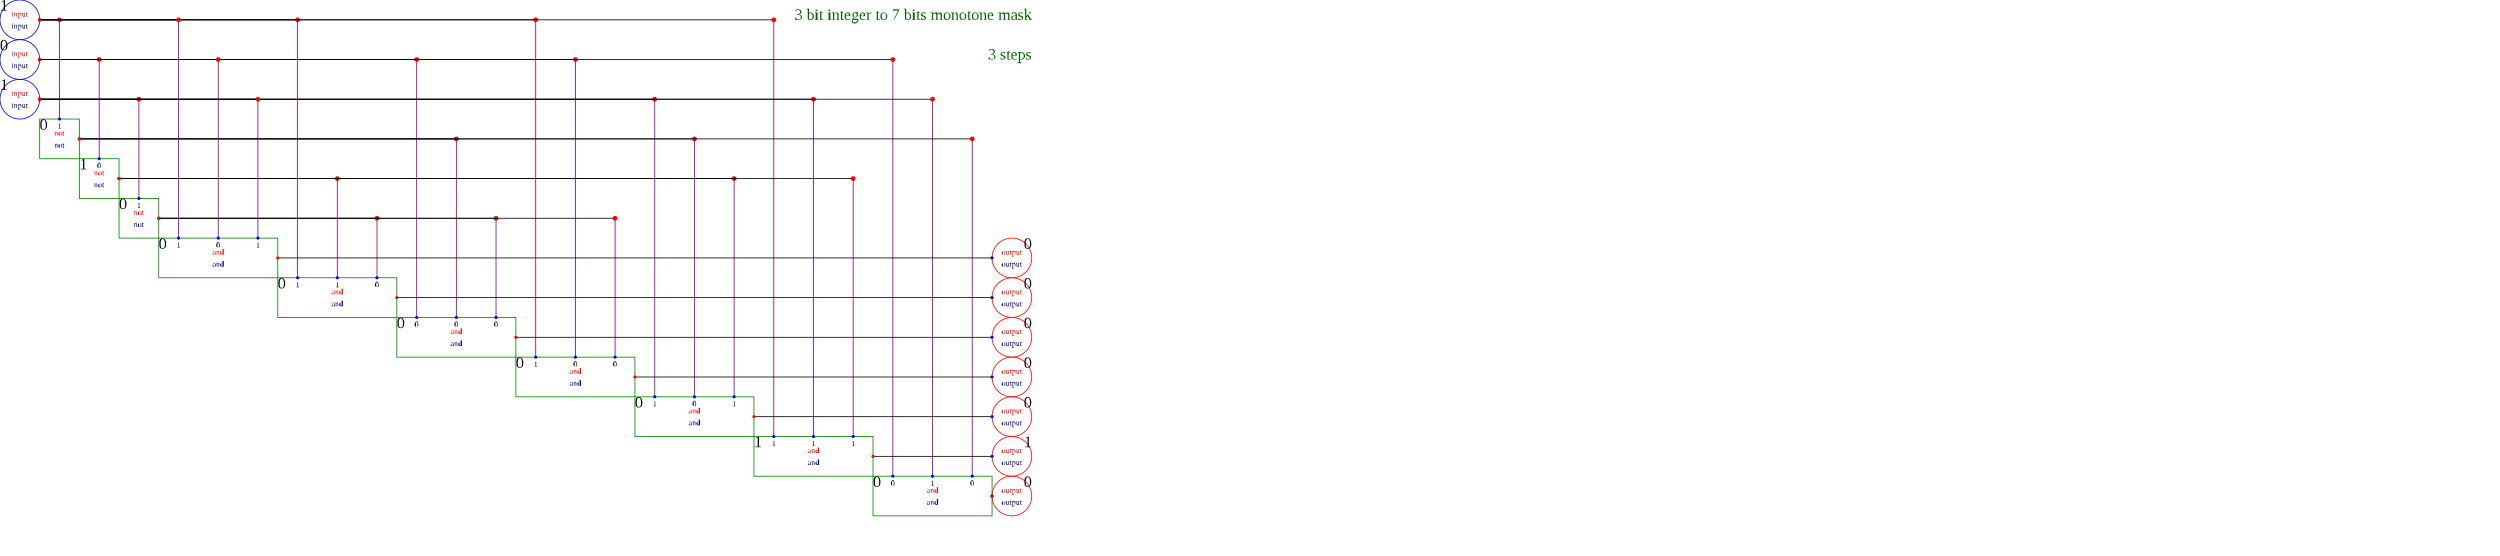
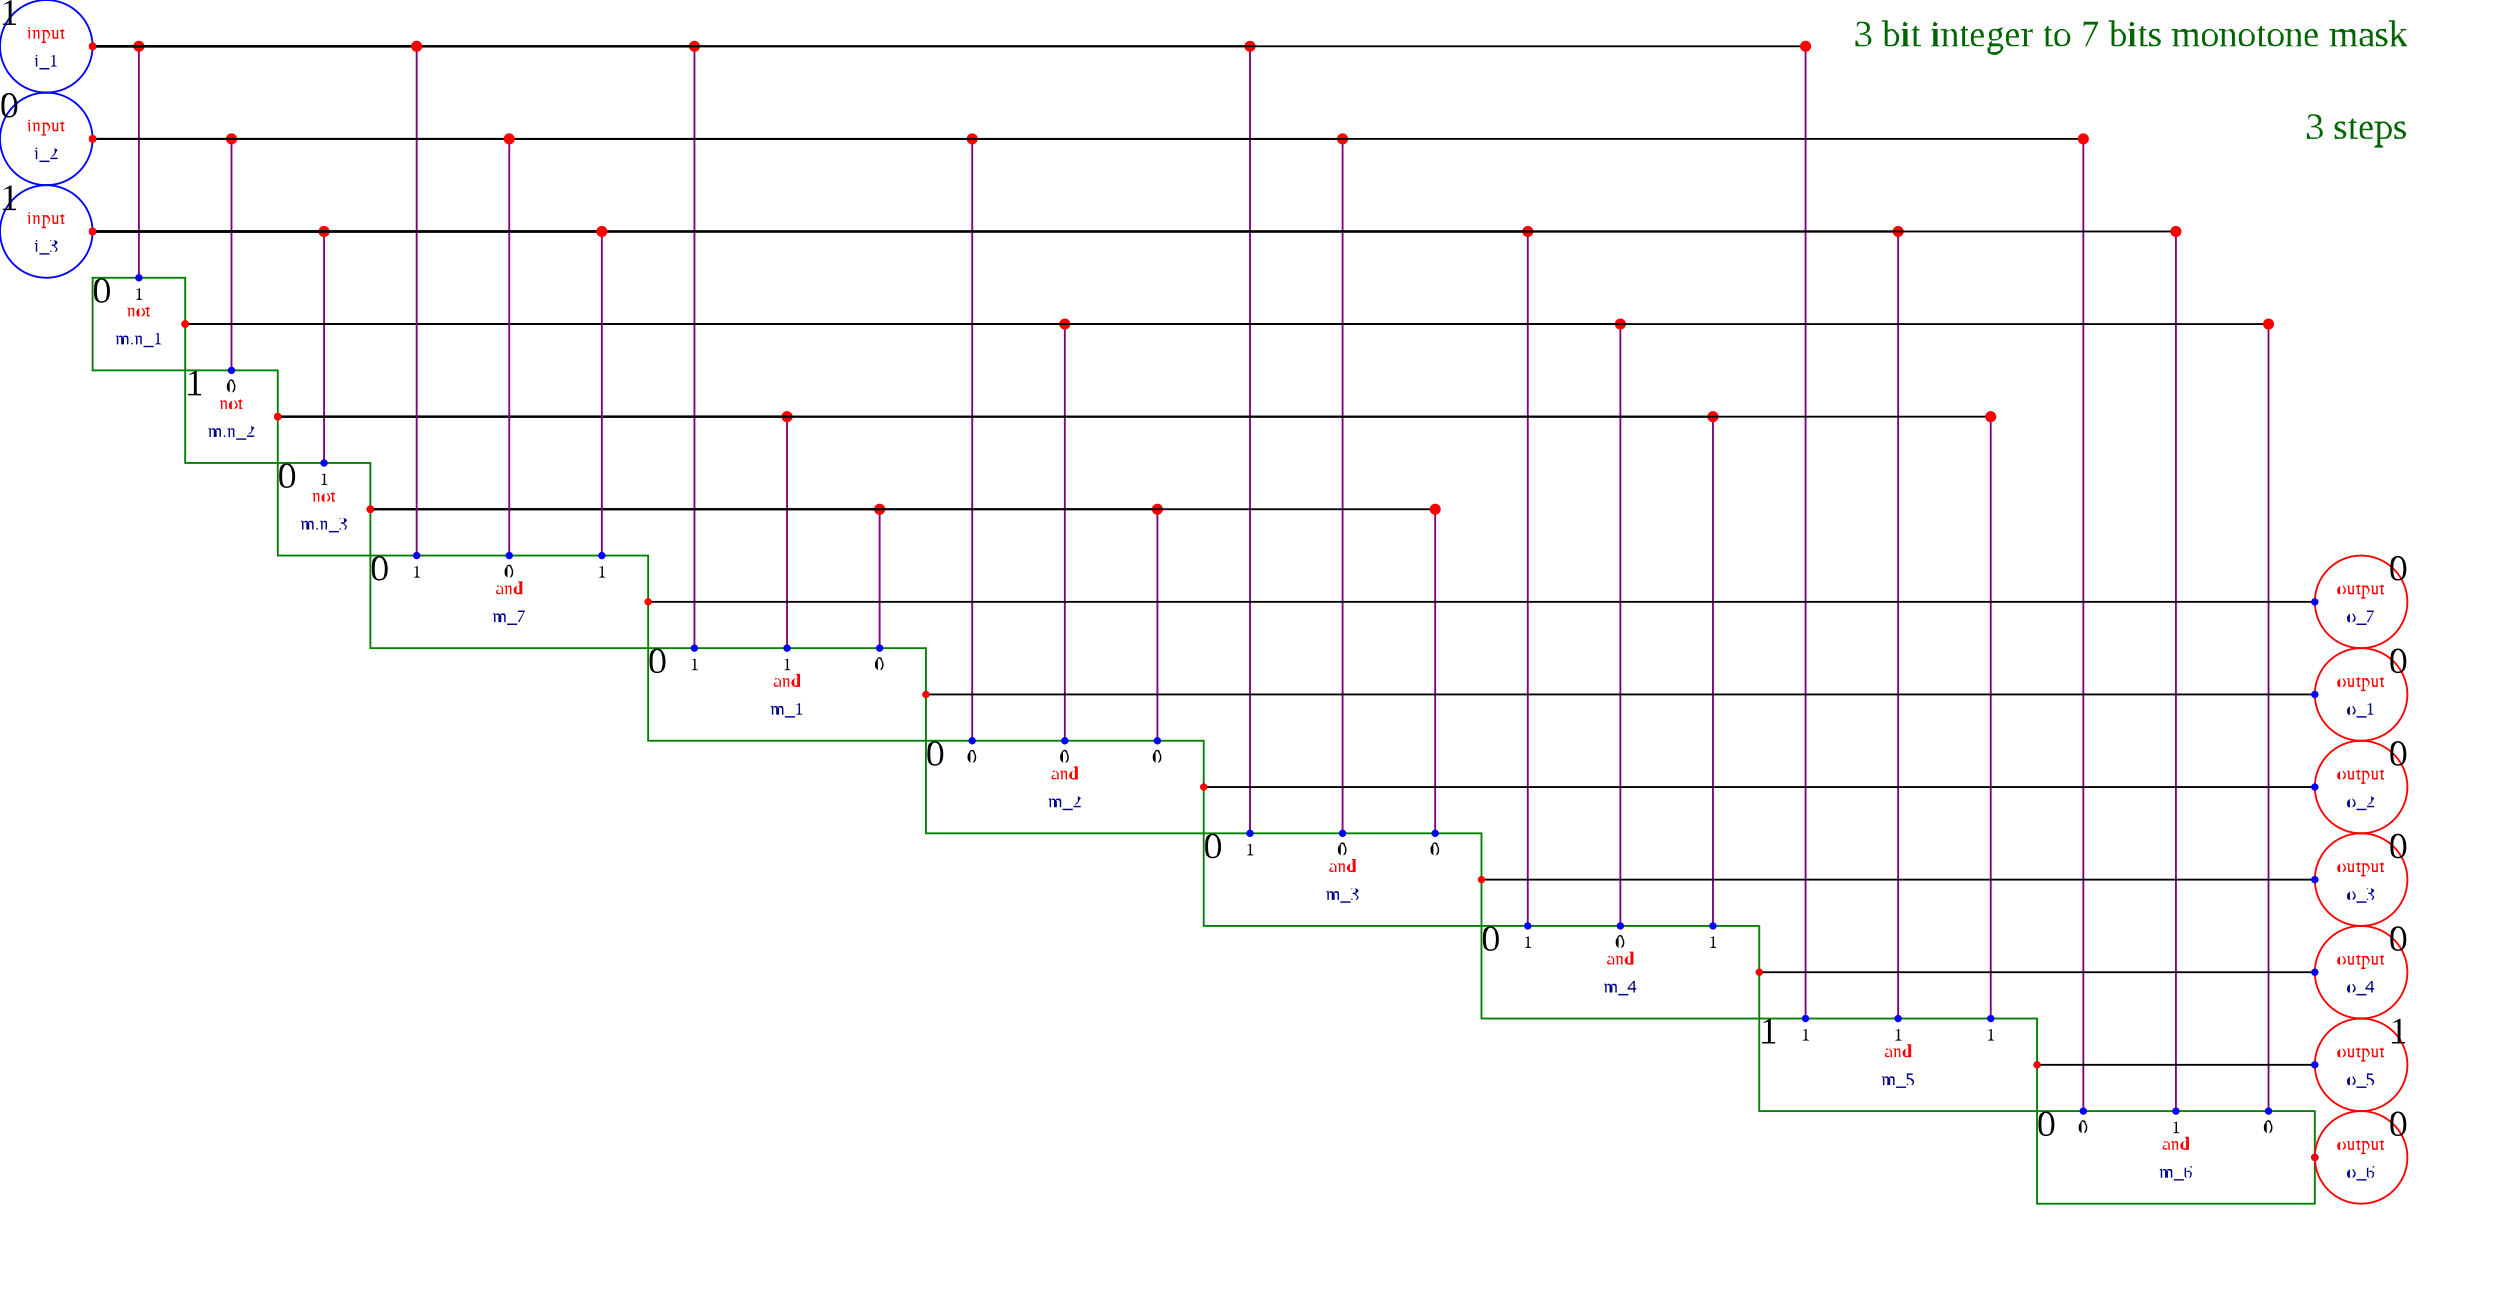
- <svg xmlns="http://www.w3.org/2000/svg" height="100%" viewBox="0 0 63 14" width="100%">
+ <svg xmlns="http://www.w3.org/2000/svg" height="100%" viewBox="0 0 27 14" width="100%">
  <text fill="darkGreen" font-size="0.4" stroke-width="0.04" text-anchor="end" x="26" y="0.5">3 bit integer to 7 bits monotone mask</text>
  <text fill="darkGreen" font-size="0.4" stroke-width="0.04" text-anchor="end" x="26" y="1.5">3 steps</text>
  <circle cx="0.5" cy="0.5" fill="transparent" font-size="0.2" r="0.5" stroke="blue" stroke-width="0.02" />
  <text dominant-baseline="hanging" fill="black" font-size="0.4" stroke-width="0.04" text-anchor="start" x="0" y="0">1</text>
  <text dominant-baseline="auto" fill="red" font-size="0.2" stroke-width="0.02" text-anchor="middle" x="0.5" y="0.417">input</text>
-   <text dominant-baseline="hanging" fill="darkblue" font-size="0.2" stroke-width="0.02" text-anchor="middle" x="0.5" y="0.583">input</text>
+   <text dominant-baseline="hanging" fill="darkblue" font-size="0.2" stroke-width="0.02" text-anchor="middle" x="0.5" y="0.583">i_1</text>
  <circle cx="0.5" cy="1.5" fill="transparent" font-size="0.2" r="0.5" stroke="blue" stroke-width="0.02" />
  <text dominant-baseline="hanging" fill="black" font-size="0.4" stroke-width="0.04" text-anchor="start" x="0" y="1">0</text>
  <text dominant-baseline="auto" fill="red" font-size="0.2" stroke-width="0.02" text-anchor="middle" x="0.5" y="1.417">input</text>
-   <text dominant-baseline="hanging" fill="darkblue" font-size="0.2" stroke-width="0.02" text-anchor="middle" x="0.5" y="1.583">input</text>
+   <text dominant-baseline="hanging" fill="darkblue" font-size="0.2" stroke-width="0.02" text-anchor="middle" x="0.5" y="1.583">i_2</text>
  <circle cx="0.5" cy="2.5" fill="transparent" font-size="0.2" r="0.5" stroke="blue" stroke-width="0.02" />
  <text dominant-baseline="hanging" fill="black" font-size="0.4" stroke-width="0.04" text-anchor="start" x="0" y="2">1</text>
  <text dominant-baseline="auto" fill="red" font-size="0.2" stroke-width="0.02" text-anchor="middle" x="0.5" y="2.417">input</text>
-   <text dominant-baseline="hanging" fill="darkblue" font-size="0.2" stroke-width="0.02" text-anchor="middle" x="0.5" y="2.583">input</text>
+   <text dominant-baseline="hanging" fill="darkblue" font-size="0.2" stroke-width="0.02" text-anchor="middle" x="0.5" y="2.583">i_3</text>
  <rect fill="transparent" font-size="0.2" height="1" stroke="green" stroke-width="0.02" width="1" x="1" y="3" />
  <text dominant-baseline="hanging" fill="black" font-size="0.4" stroke-width="0.04" text-anchor="start" x="1" y="3">0</text>
  <text dominant-baseline="auto" fill="red" font-size="0.2" stroke-width="0.02" text-anchor="middle" x="1.5" y="3.417">not</text>
-   <text dominant-baseline="hanging" fill="darkblue" font-size="0.2" stroke-width="0.02" text-anchor="middle" x="1.5" y="3.583">not</text>
+   <text dominant-baseline="hanging" fill="darkblue" font-size="0.2" stroke-width="0.02" text-anchor="middle" x="1.5" y="3.583">m.n_1</text>
  <line font-size="0.2" stroke="black" stroke-width="0.02" x1="1" x2="1.5" y1="0.5" y2="0.5" />
  <line font-size="0.2" stroke="purple" stroke-width="0.02" x1="1.5" x2="1.5" y1="0.5" y2="3" />
  <circle cx="1.5" cy="0.5" fill="red" font-size="0.2" r="0.06" stroke-width="0.02" />
  <circle cx="1.5" cy="3" fill="blue" font-size="0.2" r="0.04" stroke-width="0.02" />
  <circle cx="1" cy="0.5" fill="red" font-size="0.2" r="0.04" stroke-width="0.02" />
  <text dominant-baseline="hanging" fill="black" font-size="0.2" stroke-width="0.02" text-anchor="middle" x="1.5" y="3.1">1</text>
  <rect fill="transparent" font-size="0.2" height="1" stroke="green" stroke-width="0.02" width="1" x="2" y="4" />
  <text dominant-baseline="hanging" fill="black" font-size="0.4" stroke-width="0.04" text-anchor="start" x="2" y="4">1</text>
  <text dominant-baseline="auto" fill="red" font-size="0.2" stroke-width="0.02" text-anchor="middle" x="2.5" y="4.417">not</text>
-   <text dominant-baseline="hanging" fill="darkblue" font-size="0.2" stroke-width="0.02" text-anchor="middle" x="2.5" y="4.583">not</text>
+   <text dominant-baseline="hanging" fill="darkblue" font-size="0.2" stroke-width="0.02" text-anchor="middle" x="2.5" y="4.583">m.n_2</text>
  <line font-size="0.2" stroke="black" stroke-width="0.02" x1="1" x2="2.5" y1="1.5" y2="1.5" />
  <line font-size="0.2" stroke="purple" stroke-width="0.02" x1="2.5" x2="2.5" y1="1.5" y2="4" />
  <circle cx="2.5" cy="1.5" fill="red" font-size="0.2" r="0.06" stroke-width="0.02" />
  <circle cx="2.5" cy="4" fill="blue" font-size="0.2" r="0.04" stroke-width="0.02" />
  <circle cx="1" cy="1.5" fill="red" font-size="0.2" r="0.04" stroke-width="0.02" />
  <text dominant-baseline="hanging" fill="black" font-size="0.2" stroke-width="0.02" text-anchor="middle" x="2.5" y="4.1">0</text>
  <rect fill="transparent" font-size="0.2" height="1" stroke="green" stroke-width="0.02" width="1" x="3" y="5" />
  <text dominant-baseline="hanging" fill="black" font-size="0.4" stroke-width="0.04" text-anchor="start" x="3" y="5">0</text>
  <text dominant-baseline="auto" fill="red" font-size="0.2" stroke-width="0.02" text-anchor="middle" x="3.5" y="5.417">not</text>
-   <text dominant-baseline="hanging" fill="darkblue" font-size="0.2" stroke-width="0.02" text-anchor="middle" x="3.5" y="5.583">not</text>
+   <text dominant-baseline="hanging" fill="darkblue" font-size="0.2" stroke-width="0.02" text-anchor="middle" x="3.5" y="5.583">m.n_3</text>
  <line font-size="0.2" stroke="black" stroke-width="0.02" x1="1" x2="3.5" y1="2.5" y2="2.5" />
  <line font-size="0.2" stroke="purple" stroke-width="0.02" x1="3.5" x2="3.5" y1="2.5" y2="5" />
  <circle cx="3.5" cy="2.5" fill="red" font-size="0.2" r="0.06" stroke-width="0.02" />
  <circle cx="3.5" cy="5" fill="blue" font-size="0.2" r="0.04" stroke-width="0.02" />
  <circle cx="1" cy="2.5" fill="red" font-size="0.2" r="0.04" stroke-width="0.02" />
  <text dominant-baseline="hanging" fill="black" font-size="0.2" stroke-width="0.02" text-anchor="middle" x="3.5" y="5.1">1</text>
  <rect fill="transparent" font-size="0.2" height="1" stroke="green" stroke-width="0.02" width="3" x="7" y="7" />
  <text dominant-baseline="hanging" fill="black" font-size="0.4" stroke-width="0.04" text-anchor="start" x="7" y="7">0</text>
  <text dominant-baseline="auto" fill="red" font-size="0.2" stroke-width="0.02" text-anchor="middle" x="8.5" y="7.417">and</text>
-   <text dominant-baseline="hanging" fill="darkblue" font-size="0.2" stroke-width="0.02" text-anchor="middle" x="8.5" y="7.583">and</text>
+   <text dominant-baseline="hanging" fill="darkblue" font-size="0.2" stroke-width="0.02" text-anchor="middle" x="8.5" y="7.583">m_1</text>
  <line font-size="0.2" stroke="black" stroke-width="0.02" x1="1" x2="7.5" y1="0.5" y2="0.5" />
  <line font-size="0.2" stroke="purple" stroke-width="0.02" x1="7.5" x2="7.5" y1="0.5" y2="7" />
  <circle cx="7.5" cy="0.5" fill="red" font-size="0.2" r="0.06" stroke-width="0.02" />
  <circle cx="7.5" cy="7" fill="blue" font-size="0.2" r="0.04" stroke-width="0.02" />
  <circle cx="1" cy="0.5" fill="red" font-size="0.2" r="0.04" stroke-width="0.02" />
  <text dominant-baseline="hanging" fill="black" font-size="0.2" stroke-width="0.02" text-anchor="middle" x="7.5" y="7.1">1</text>
  <line font-size="0.2" stroke="black" stroke-width="0.02" x1="3" x2="8.5" y1="4.5" y2="4.5" />
  <line font-size="0.2" stroke="purple" stroke-width="0.02" x1="8.5" x2="8.5" y1="4.5" y2="7" />
  <circle cx="8.5" cy="4.5" fill="red" font-size="0.2" r="0.06" stroke-width="0.02" />
  <circle cx="8.5" cy="7" fill="blue" font-size="0.2" r="0.04" stroke-width="0.02" />
  <circle cx="3" cy="4.5" fill="red" font-size="0.2" r="0.04" stroke-width="0.02" />
  <text dominant-baseline="hanging" fill="black" font-size="0.2" stroke-width="0.02" text-anchor="middle" x="8.5" y="7.1">1</text>
  <line font-size="0.2" stroke="black" stroke-width="0.02" x1="4" x2="9.5" y1="5.5" y2="5.5" />
  <line font-size="0.2" stroke="purple" stroke-width="0.02" x1="9.5" x2="9.5" y1="5.5" y2="7" />
  <circle cx="9.5" cy="5.5" fill="red" font-size="0.2" r="0.06" stroke-width="0.02" />
  <circle cx="9.5" cy="7" fill="blue" font-size="0.2" r="0.04" stroke-width="0.02" />
  <circle cx="4" cy="5.5" fill="red" font-size="0.2" r="0.04" stroke-width="0.02" />
  <text dominant-baseline="hanging" fill="black" font-size="0.2" stroke-width="0.02" text-anchor="middle" x="9.5" y="7.1">0</text>
  <rect fill="transparent" font-size="0.2" height="1" stroke="green" stroke-width="0.02" width="3" x="10" y="8" />
  <text dominant-baseline="hanging" fill="black" font-size="0.4" stroke-width="0.04" text-anchor="start" x="10" y="8">0</text>
  <text dominant-baseline="auto" fill="red" font-size="0.2" stroke-width="0.02" text-anchor="middle" x="11.5" y="8.417">and</text>
-   <text dominant-baseline="hanging" fill="darkblue" font-size="0.2" stroke-width="0.02" text-anchor="middle" x="11.5" y="8.583">and</text>
+   <text dominant-baseline="hanging" fill="darkblue" font-size="0.2" stroke-width="0.02" text-anchor="middle" x="11.5" y="8.583">m_2</text>
  <line font-size="0.2" stroke="black" stroke-width="0.02" x1="1" x2="10.5" y1="1.5" y2="1.5" />
  <line font-size="0.2" stroke="purple" stroke-width="0.02" x1="10.5" x2="10.5" y1="1.5" y2="8" />
  <circle cx="10.5" cy="1.5" fill="red" font-size="0.2" r="0.06" stroke-width="0.02" />
  <circle cx="10.5" cy="8" fill="blue" font-size="0.2" r="0.04" stroke-width="0.02" />
  <circle cx="1" cy="1.5" fill="red" font-size="0.2" r="0.04" stroke-width="0.02" />
  <text dominant-baseline="hanging" fill="black" font-size="0.2" stroke-width="0.02" text-anchor="middle" x="10.5" y="8.1">0</text>
  <line font-size="0.2" stroke="black" stroke-width="0.02" x1="2" x2="11.5" y1="3.5" y2="3.5" />
  <line font-size="0.2" stroke="purple" stroke-width="0.02" x1="11.5" x2="11.5" y1="3.5" y2="8" />
  <circle cx="11.5" cy="3.5" fill="red" font-size="0.2" r="0.06" stroke-width="0.02" />
  <circle cx="11.5" cy="8" fill="blue" font-size="0.2" r="0.04" stroke-width="0.02" />
  <circle cx="2" cy="3.5" fill="red" font-size="0.2" r="0.04" stroke-width="0.02" />
  <text dominant-baseline="hanging" fill="black" font-size="0.2" stroke-width="0.02" text-anchor="middle" x="11.5" y="8.1">0</text>
  <line font-size="0.2" stroke="black" stroke-width="0.02" x1="4" x2="12.5" y1="5.5" y2="5.5" />
  <line font-size="0.2" stroke="purple" stroke-width="0.02" x1="12.5" x2="12.5" y1="5.5" y2="8" />
  <circle cx="12.5" cy="5.5" fill="red" font-size="0.2" r="0.06" stroke-width="0.02" />
  <circle cx="12.5" cy="8" fill="blue" font-size="0.2" r="0.04" stroke-width="0.02" />
  <circle cx="4" cy="5.5" fill="red" font-size="0.2" r="0.04" stroke-width="0.02" />
  <text dominant-baseline="hanging" fill="black" font-size="0.2" stroke-width="0.02" text-anchor="middle" x="12.5" y="8.1">0</text>
  <rect fill="transparent" font-size="0.2" height="1" stroke="green" stroke-width="0.02" width="3" x="13" y="9" />
  <text dominant-baseline="hanging" fill="black" font-size="0.4" stroke-width="0.04" text-anchor="start" x="13" y="9">0</text>
  <text dominant-baseline="auto" fill="red" font-size="0.2" stroke-width="0.02" text-anchor="middle" x="14.5" y="9.417">and</text>
-   <text dominant-baseline="hanging" fill="darkblue" font-size="0.2" stroke-width="0.02" text-anchor="middle" x="14.5" y="9.583">and</text>
+   <text dominant-baseline="hanging" fill="darkblue" font-size="0.2" stroke-width="0.02" text-anchor="middle" x="14.5" y="9.583">m_3</text>
  <line font-size="0.2" stroke="black" stroke-width="0.02" x1="1" x2="13.5" y1="0.5" y2="0.5" />
  <line font-size="0.2" stroke="purple" stroke-width="0.02" x1="13.5" x2="13.5" y1="0.5" y2="9" />
  <circle cx="13.5" cy="0.5" fill="red" font-size="0.2" r="0.06" stroke-width="0.02" />
  <circle cx="13.5" cy="9" fill="blue" font-size="0.2" r="0.04" stroke-width="0.02" />
  <circle cx="1" cy="0.5" fill="red" font-size="0.2" r="0.04" stroke-width="0.02" />
  <text dominant-baseline="hanging" fill="black" font-size="0.2" stroke-width="0.02" text-anchor="middle" x="13.5" y="9.1">1</text>
  <line font-size="0.2" stroke="black" stroke-width="0.02" x1="1" x2="14.5" y1="1.5" y2="1.5" />
  <line font-size="0.2" stroke="purple" stroke-width="0.02" x1="14.5" x2="14.5" y1="1.5" y2="9" />
  <circle cx="14.5" cy="1.5" fill="red" font-size="0.2" r="0.06" stroke-width="0.02" />
  <circle cx="14.5" cy="9" fill="blue" font-size="0.2" r="0.04" stroke-width="0.02" />
  <circle cx="1" cy="1.5" fill="red" font-size="0.2" r="0.04" stroke-width="0.02" />
  <text dominant-baseline="hanging" fill="black" font-size="0.2" stroke-width="0.02" text-anchor="middle" x="14.5" y="9.1">0</text>
  <line font-size="0.2" stroke="black" stroke-width="0.02" x1="4" x2="15.5" y1="5.5" y2="5.5" />
  <line font-size="0.2" stroke="purple" stroke-width="0.02" x1="15.5" x2="15.5" y1="5.5" y2="9" />
  <circle cx="15.5" cy="5.5" fill="red" font-size="0.2" r="0.06" stroke-width="0.02" />
  <circle cx="15.5" cy="9" fill="blue" font-size="0.2" r="0.04" stroke-width="0.02" />
  <circle cx="4" cy="5.5" fill="red" font-size="0.2" r="0.04" stroke-width="0.02" />
  <text dominant-baseline="hanging" fill="black" font-size="0.2" stroke-width="0.02" text-anchor="middle" x="15.5" y="9.1">0</text>
  <rect fill="transparent" font-size="0.2" height="1" stroke="green" stroke-width="0.02" width="3" x="16" y="10" />
  <text dominant-baseline="hanging" fill="black" font-size="0.4" stroke-width="0.04" text-anchor="start" x="16" y="10">0</text>
  <text dominant-baseline="auto" fill="red" font-size="0.2" stroke-width="0.02" text-anchor="middle" x="17.5" y="10.417">and</text>
-   <text dominant-baseline="hanging" fill="darkblue" font-size="0.2" stroke-width="0.02" text-anchor="middle" x="17.5" y="10.583">and</text>
+   <text dominant-baseline="hanging" fill="darkblue" font-size="0.2" stroke-width="0.02" text-anchor="middle" x="17.5" y="10.583">m_4</text>
  <line font-size="0.2" stroke="black" stroke-width="0.02" x1="1" x2="16.5" y1="2.5" y2="2.5" />
  <line font-size="0.2" stroke="purple" stroke-width="0.02" x1="16.5" x2="16.5" y1="2.5" y2="10" />
  <circle cx="16.5" cy="2.5" fill="red" font-size="0.2" r="0.06" stroke-width="0.02" />
  <circle cx="16.5" cy="10" fill="blue" font-size="0.2" r="0.04" stroke-width="0.02" />
  <circle cx="1" cy="2.5" fill="red" font-size="0.2" r="0.04" stroke-width="0.02" />
  <text dominant-baseline="hanging" fill="black" font-size="0.2" stroke-width="0.02" text-anchor="middle" x="16.5" y="10.1">1</text>
  <line font-size="0.2" stroke="black" stroke-width="0.02" x1="2" x2="17.5" y1="3.5" y2="3.5" />
  <line font-size="0.2" stroke="purple" stroke-width="0.02" x1="17.5" x2="17.5" y1="3.5" y2="10" />
  <circle cx="17.5" cy="3.5" fill="red" font-size="0.2" r="0.06" stroke-width="0.02" />
  <circle cx="17.5" cy="10" fill="blue" font-size="0.2" r="0.04" stroke-width="0.02" />
  <circle cx="2" cy="3.5" fill="red" font-size="0.2" r="0.04" stroke-width="0.02" />
  <text dominant-baseline="hanging" fill="black" font-size="0.2" stroke-width="0.02" text-anchor="middle" x="17.5" y="10.1">0</text>
  <line font-size="0.2" stroke="black" stroke-width="0.02" x1="3" x2="18.5" y1="4.5" y2="4.5" />
  <line font-size="0.2" stroke="purple" stroke-width="0.02" x1="18.5" x2="18.5" y1="4.5" y2="10" />
  <circle cx="18.5" cy="4.5" fill="red" font-size="0.2" r="0.06" stroke-width="0.02" />
  <circle cx="18.5" cy="10" fill="blue" font-size="0.2" r="0.04" stroke-width="0.02" />
  <circle cx="3" cy="4.5" fill="red" font-size="0.2" r="0.04" stroke-width="0.02" />
  <text dominant-baseline="hanging" fill="black" font-size="0.2" stroke-width="0.02" text-anchor="middle" x="18.5" y="10.1">1</text>
  <rect fill="transparent" font-size="0.2" height="1" stroke="green" stroke-width="0.02" width="3" x="19" y="11" />
  <text dominant-baseline="hanging" fill="black" font-size="0.4" stroke-width="0.04" text-anchor="start" x="19" y="11">1</text>
  <text dominant-baseline="auto" fill="red" font-size="0.2" stroke-width="0.02" text-anchor="middle" x="20.5" y="11.417">and</text>
-   <text dominant-baseline="hanging" fill="darkblue" font-size="0.2" stroke-width="0.02" text-anchor="middle" x="20.5" y="11.583">and</text>
+   <text dominant-baseline="hanging" fill="darkblue" font-size="0.2" stroke-width="0.02" text-anchor="middle" x="20.5" y="11.583">m_5</text>
  <line font-size="0.2" stroke="black" stroke-width="0.02" x1="1" x2="19.5" y1="0.5" y2="0.5" />
  <line font-size="0.2" stroke="purple" stroke-width="0.02" x1="19.5" x2="19.5" y1="0.5" y2="11" />
  <circle cx="19.5" cy="0.5" fill="red" font-size="0.2" r="0.06" stroke-width="0.02" />
  <circle cx="19.5" cy="11" fill="blue" font-size="0.2" r="0.04" stroke-width="0.02" />
  <circle cx="1" cy="0.5" fill="red" font-size="0.2" r="0.04" stroke-width="0.02" />
  <text dominant-baseline="hanging" fill="black" font-size="0.2" stroke-width="0.02" text-anchor="middle" x="19.5" y="11.1">1</text>
  <line font-size="0.2" stroke="black" stroke-width="0.02" x1="1" x2="20.5" y1="2.5" y2="2.5" />
  <line font-size="0.2" stroke="purple" stroke-width="0.02" x1="20.5" x2="20.5" y1="2.5" y2="11" />
  <circle cx="20.5" cy="2.5" fill="red" font-size="0.2" r="0.06" stroke-width="0.02" />
  <circle cx="20.5" cy="11" fill="blue" font-size="0.2" r="0.04" stroke-width="0.02" />
  <circle cx="1" cy="2.5" fill="red" font-size="0.2" r="0.04" stroke-width="0.02" />
  <text dominant-baseline="hanging" fill="black" font-size="0.2" stroke-width="0.02" text-anchor="middle" x="20.5" y="11.1">1</text>
  <line font-size="0.2" stroke="black" stroke-width="0.02" x1="3" x2="21.5" y1="4.5" y2="4.5" />
  <line font-size="0.2" stroke="purple" stroke-width="0.02" x1="21.5" x2="21.5" y1="4.5" y2="11" />
  <circle cx="21.5" cy="4.5" fill="red" font-size="0.2" r="0.06" stroke-width="0.02" />
  <circle cx="21.5" cy="11" fill="blue" font-size="0.2" r="0.04" stroke-width="0.02" />
  <circle cx="3" cy="4.5" fill="red" font-size="0.2" r="0.04" stroke-width="0.02" />
  <text dominant-baseline="hanging" fill="black" font-size="0.2" stroke-width="0.02" text-anchor="middle" x="21.5" y="11.1">1</text>
  <rect fill="transparent" font-size="0.2" height="1" stroke="green" stroke-width="0.02" width="3" x="22" y="12" />
  <text dominant-baseline="hanging" fill="black" font-size="0.4" stroke-width="0.04" text-anchor="start" x="22" y="12">0</text>
  <text dominant-baseline="auto" fill="red" font-size="0.2" stroke-width="0.02" text-anchor="middle" x="23.5" y="12.417">and</text>
-   <text dominant-baseline="hanging" fill="darkblue" font-size="0.2" stroke-width="0.02" text-anchor="middle" x="23.5" y="12.583">and</text>
+   <text dominant-baseline="hanging" fill="darkblue" font-size="0.2" stroke-width="0.02" text-anchor="middle" x="23.5" y="12.583">m_6</text>
  <line font-size="0.2" stroke="black" stroke-width="0.02" x1="1" x2="22.5" y1="1.5" y2="1.5" />
  <line font-size="0.2" stroke="purple" stroke-width="0.02" x1="22.5" x2="22.5" y1="1.5" y2="12" />
  <circle cx="22.5" cy="1.5" fill="red" font-size="0.2" r="0.06" stroke-width="0.02" />
  <circle cx="22.5" cy="12" fill="blue" font-size="0.2" r="0.04" stroke-width="0.02" />
  <circle cx="1" cy="1.5" fill="red" font-size="0.2" r="0.04" stroke-width="0.02" />
  <text dominant-baseline="hanging" fill="black" font-size="0.2" stroke-width="0.02" text-anchor="middle" x="22.5" y="12.1">0</text>
  <line font-size="0.2" stroke="black" stroke-width="0.02" x1="1" x2="23.5" y1="2.5" y2="2.5" />
  <line font-size="0.2" stroke="purple" stroke-width="0.02" x1="23.5" x2="23.5" y1="2.5" y2="12" />
  <circle cx="23.5" cy="2.5" fill="red" font-size="0.2" r="0.06" stroke-width="0.02" />
  <circle cx="23.5" cy="12" fill="blue" font-size="0.2" r="0.04" stroke-width="0.02" />
  <circle cx="1" cy="2.5" fill="red" font-size="0.2" r="0.04" stroke-width="0.02" />
  <text dominant-baseline="hanging" fill="black" font-size="0.2" stroke-width="0.02" text-anchor="middle" x="23.5" y="12.1">1</text>
  <line font-size="0.2" stroke="black" stroke-width="0.02" x1="2" x2="24.5" y1="3.5" y2="3.5" />
  <line font-size="0.2" stroke="purple" stroke-width="0.02" x1="24.5" x2="24.5" y1="3.5" y2="12" />
  <circle cx="24.5" cy="3.5" fill="red" font-size="0.2" r="0.06" stroke-width="0.02" />
  <circle cx="24.5" cy="12" fill="blue" font-size="0.2" r="0.04" stroke-width="0.02" />
  <circle cx="2" cy="3.5" fill="red" font-size="0.2" r="0.04" stroke-width="0.02" />
  <text dominant-baseline="hanging" fill="black" font-size="0.2" stroke-width="0.02" text-anchor="middle" x="24.5" y="12.1">0</text>
  <rect fill="transparent" font-size="0.2" height="1" stroke="green" stroke-width="0.02" width="3" x="4" y="6" />
  <text dominant-baseline="hanging" fill="black" font-size="0.4" stroke-width="0.04" text-anchor="start" x="4" y="6">0</text>
  <text dominant-baseline="auto" fill="red" font-size="0.2" stroke-width="0.02" text-anchor="middle" x="5.5" y="6.417">and</text>
-   <text dominant-baseline="hanging" fill="darkblue" font-size="0.2" stroke-width="0.02" text-anchor="middle" x="5.5" y="6.583">and</text>
+   <text dominant-baseline="hanging" fill="darkblue" font-size="0.2" stroke-width="0.02" text-anchor="middle" x="5.5" y="6.583">m_7</text>
  <line font-size="0.2" stroke="black" stroke-width="0.02" x1="1" x2="4.5" y1="0.5" y2="0.5" />
  <line font-size="0.2" stroke="purple" stroke-width="0.02" x1="4.5" x2="4.5" y1="0.5" y2="6" />
  <circle cx="4.5" cy="0.5" fill="red" font-size="0.2" r="0.06" stroke-width="0.02" />
  <circle cx="4.5" cy="6" fill="blue" font-size="0.2" r="0.04" stroke-width="0.02" />
  <circle cx="1" cy="0.5" fill="red" font-size="0.2" r="0.04" stroke-width="0.02" />
  <text dominant-baseline="hanging" fill="black" font-size="0.2" stroke-width="0.02" text-anchor="middle" x="4.5" y="6.1">1</text>
  <line font-size="0.2" stroke="black" stroke-width="0.02" x1="1" x2="5.5" y1="1.5" y2="1.5" />
  <line font-size="0.2" stroke="purple" stroke-width="0.02" x1="5.5" x2="5.5" y1="1.5" y2="6" />
  <circle cx="5.5" cy="1.5" fill="red" font-size="0.2" r="0.06" stroke-width="0.02" />
  <circle cx="5.5" cy="6" fill="blue" font-size="0.2" r="0.04" stroke-width="0.02" />
  <circle cx="1" cy="1.5" fill="red" font-size="0.2" r="0.04" stroke-width="0.02" />
  <text dominant-baseline="hanging" fill="black" font-size="0.2" stroke-width="0.02" text-anchor="middle" x="5.5" y="6.1">0</text>
  <line font-size="0.2" stroke="black" stroke-width="0.02" x1="1" x2="6.5" y1="2.5" y2="2.5" />
  <line font-size="0.2" stroke="purple" stroke-width="0.02" x1="6.5" x2="6.5" y1="2.5" y2="6" />
  <circle cx="6.5" cy="2.5" fill="red" font-size="0.2" r="0.06" stroke-width="0.02" />
  <circle cx="6.5" cy="6" fill="blue" font-size="0.2" r="0.04" stroke-width="0.02" />
  <circle cx="1" cy="2.5" fill="red" font-size="0.2" r="0.04" stroke-width="0.02" />
  <text dominant-baseline="hanging" fill="black" font-size="0.2" stroke-width="0.02" text-anchor="middle" x="6.5" y="6.1">1</text>
  <circle cx="25.5" cy="7.5" fill="transparent" font-size="0.2" r="0.5" stroke="red" stroke-width="0.02" />
  <text dominant-baseline="hanging" fill="black" font-size="0.4" stroke-width="0.04" text-anchor="end" x="26" y="7">0</text>
  <text dominant-baseline="auto" fill="red" font-size="0.2" stroke-width="0.02" text-anchor="middle" x="25.5" y="7.417">output</text>
-   <text dominant-baseline="hanging" fill="darkblue" font-size="0.2" stroke-width="0.02" text-anchor="middle" x="25.5" y="7.583">output</text>
+   <text dominant-baseline="hanging" fill="darkblue" font-size="0.2" stroke-width="0.02" text-anchor="middle" x="25.5" y="7.583">o_1</text>
  <line font-size="0.2" stroke="black" stroke-width="0.02" x1="10" x2="25" y1="7.5" y2="7.5" />
  <circle cx="25" cy="7.5" fill="blue" font-size="0.2" r="0.04" stroke-width="0.02" />
  <circle cx="10" cy="7.5" fill="red" font-size="0.2" r="0.04" stroke-width="0.02" />
  <circle cx="25.5" cy="8.5" fill="transparent" font-size="0.2" r="0.5" stroke="red" stroke-width="0.02" />
  <text dominant-baseline="hanging" fill="black" font-size="0.4" stroke-width="0.04" text-anchor="end" x="26" y="8">0</text>
  <text dominant-baseline="auto" fill="red" font-size="0.2" stroke-width="0.02" text-anchor="middle" x="25.5" y="8.417">output</text>
-   <text dominant-baseline="hanging" fill="darkblue" font-size="0.2" stroke-width="0.02" text-anchor="middle" x="25.5" y="8.583">output</text>
+   <text dominant-baseline="hanging" fill="darkblue" font-size="0.2" stroke-width="0.02" text-anchor="middle" x="25.5" y="8.583">o_2</text>
  <line font-size="0.2" stroke="black" stroke-width="0.02" x1="13" x2="25" y1="8.5" y2="8.5" />
  <circle cx="25" cy="8.5" fill="blue" font-size="0.2" r="0.04" stroke-width="0.02" />
  <circle cx="13" cy="8.5" fill="red" font-size="0.2" r="0.04" stroke-width="0.02" />
  <circle cx="25.5" cy="9.5" fill="transparent" font-size="0.2" r="0.5" stroke="red" stroke-width="0.02" />
  <text dominant-baseline="hanging" fill="black" font-size="0.4" stroke-width="0.04" text-anchor="end" x="26" y="9">0</text>
  <text dominant-baseline="auto" fill="red" font-size="0.2" stroke-width="0.02" text-anchor="middle" x="25.5" y="9.417">output</text>
-   <text dominant-baseline="hanging" fill="darkblue" font-size="0.2" stroke-width="0.02" text-anchor="middle" x="25.5" y="9.583">output</text>
+   <text dominant-baseline="hanging" fill="darkblue" font-size="0.2" stroke-width="0.02" text-anchor="middle" x="25.5" y="9.583">o_3</text>
  <line font-size="0.2" stroke="black" stroke-width="0.02" x1="16" x2="25" y1="9.5" y2="9.5" />
  <circle cx="25" cy="9.5" fill="blue" font-size="0.2" r="0.04" stroke-width="0.02" />
  <circle cx="16" cy="9.5" fill="red" font-size="0.2" r="0.04" stroke-width="0.02" />
  <circle cx="25.5" cy="10.5" fill="transparent" font-size="0.2" r="0.5" stroke="red" stroke-width="0.02" />
  <text dominant-baseline="hanging" fill="black" font-size="0.4" stroke-width="0.04" text-anchor="end" x="26" y="10">0</text>
  <text dominant-baseline="auto" fill="red" font-size="0.2" stroke-width="0.02" text-anchor="middle" x="25.5" y="10.417">output</text>
-   <text dominant-baseline="hanging" fill="darkblue" font-size="0.2" stroke-width="0.02" text-anchor="middle" x="25.5" y="10.583">output</text>
+   <text dominant-baseline="hanging" fill="darkblue" font-size="0.2" stroke-width="0.02" text-anchor="middle" x="25.5" y="10.583">o_4</text>
  <line font-size="0.2" stroke="black" stroke-width="0.02" x1="19" x2="25" y1="10.5" y2="10.5" />
  <circle cx="25" cy="10.5" fill="blue" font-size="0.2" r="0.04" stroke-width="0.02" />
  <circle cx="19" cy="10.5" fill="red" font-size="0.2" r="0.04" stroke-width="0.02" />
  <circle cx="25.5" cy="11.5" fill="transparent" font-size="0.2" r="0.5" stroke="red" stroke-width="0.02" />
  <text dominant-baseline="hanging" fill="black" font-size="0.4" stroke-width="0.04" text-anchor="end" x="26" y="11">1</text>
  <text dominant-baseline="auto" fill="red" font-size="0.2" stroke-width="0.02" text-anchor="middle" x="25.5" y="11.417">output</text>
-   <text dominant-baseline="hanging" fill="darkblue" font-size="0.2" stroke-width="0.02" text-anchor="middle" x="25.5" y="11.583">output</text>
+   <text dominant-baseline="hanging" fill="darkblue" font-size="0.2" stroke-width="0.02" text-anchor="middle" x="25.5" y="11.583">o_5</text>
  <line font-size="0.2" stroke="black" stroke-width="0.02" x1="22" x2="25" y1="11.5" y2="11.5" />
  <circle cx="25" cy="11.5" fill="blue" font-size="0.2" r="0.04" stroke-width="0.02" />
  <circle cx="22" cy="11.5" fill="red" font-size="0.2" r="0.04" stroke-width="0.02" />
  <circle cx="25.5" cy="12.5" fill="transparent" font-size="0.2" r="0.5" stroke="red" stroke-width="0.02" />
  <text dominant-baseline="hanging" fill="black" font-size="0.4" stroke-width="0.04" text-anchor="end" x="26" y="12">0</text>
  <text dominant-baseline="auto" fill="red" font-size="0.2" stroke-width="0.02" text-anchor="middle" x="25.5" y="12.417">output</text>
-   <text dominant-baseline="hanging" fill="darkblue" font-size="0.2" stroke-width="0.02" text-anchor="middle" x="25.5" y="12.583">output</text>
+   <text dominant-baseline="hanging" fill="darkblue" font-size="0.2" stroke-width="0.02" text-anchor="middle" x="25.5" y="12.583">o_6</text>
  <line font-size="0.2" stroke="black" stroke-width="0.02" x1="25" x2="25" y1="12.5" y2="12.5" />
  <circle cx="25" cy="12.5" fill="blue" font-size="0.2" r="0.04" stroke-width="0.02" />
  <circle cx="25" cy="12.5" fill="red" font-size="0.2" r="0.04" stroke-width="0.02" />
  <circle cx="25.5" cy="6.5" fill="transparent" font-size="0.2" r="0.5" stroke="red" stroke-width="0.02" />
  <text dominant-baseline="hanging" fill="black" font-size="0.4" stroke-width="0.04" text-anchor="end" x="26" y="6">0</text>
  <text dominant-baseline="auto" fill="red" font-size="0.2" stroke-width="0.02" text-anchor="middle" x="25.5" y="6.417">output</text>
-   <text dominant-baseline="hanging" fill="darkblue" font-size="0.2" stroke-width="0.02" text-anchor="middle" x="25.5" y="6.583">output</text>
+   <text dominant-baseline="hanging" fill="darkblue" font-size="0.2" stroke-width="0.02" text-anchor="middle" x="25.5" y="6.583">o_7</text>
  <line font-size="0.2" stroke="black" stroke-width="0.02" x1="7" x2="25" y1="6.5" y2="6.5" />
  <circle cx="25" cy="6.5" fill="blue" font-size="0.2" r="0.04" stroke-width="0.02" />
  <circle cx="7" cy="6.5" fill="red" font-size="0.2" r="0.04" stroke-width="0.02" />
</svg>
